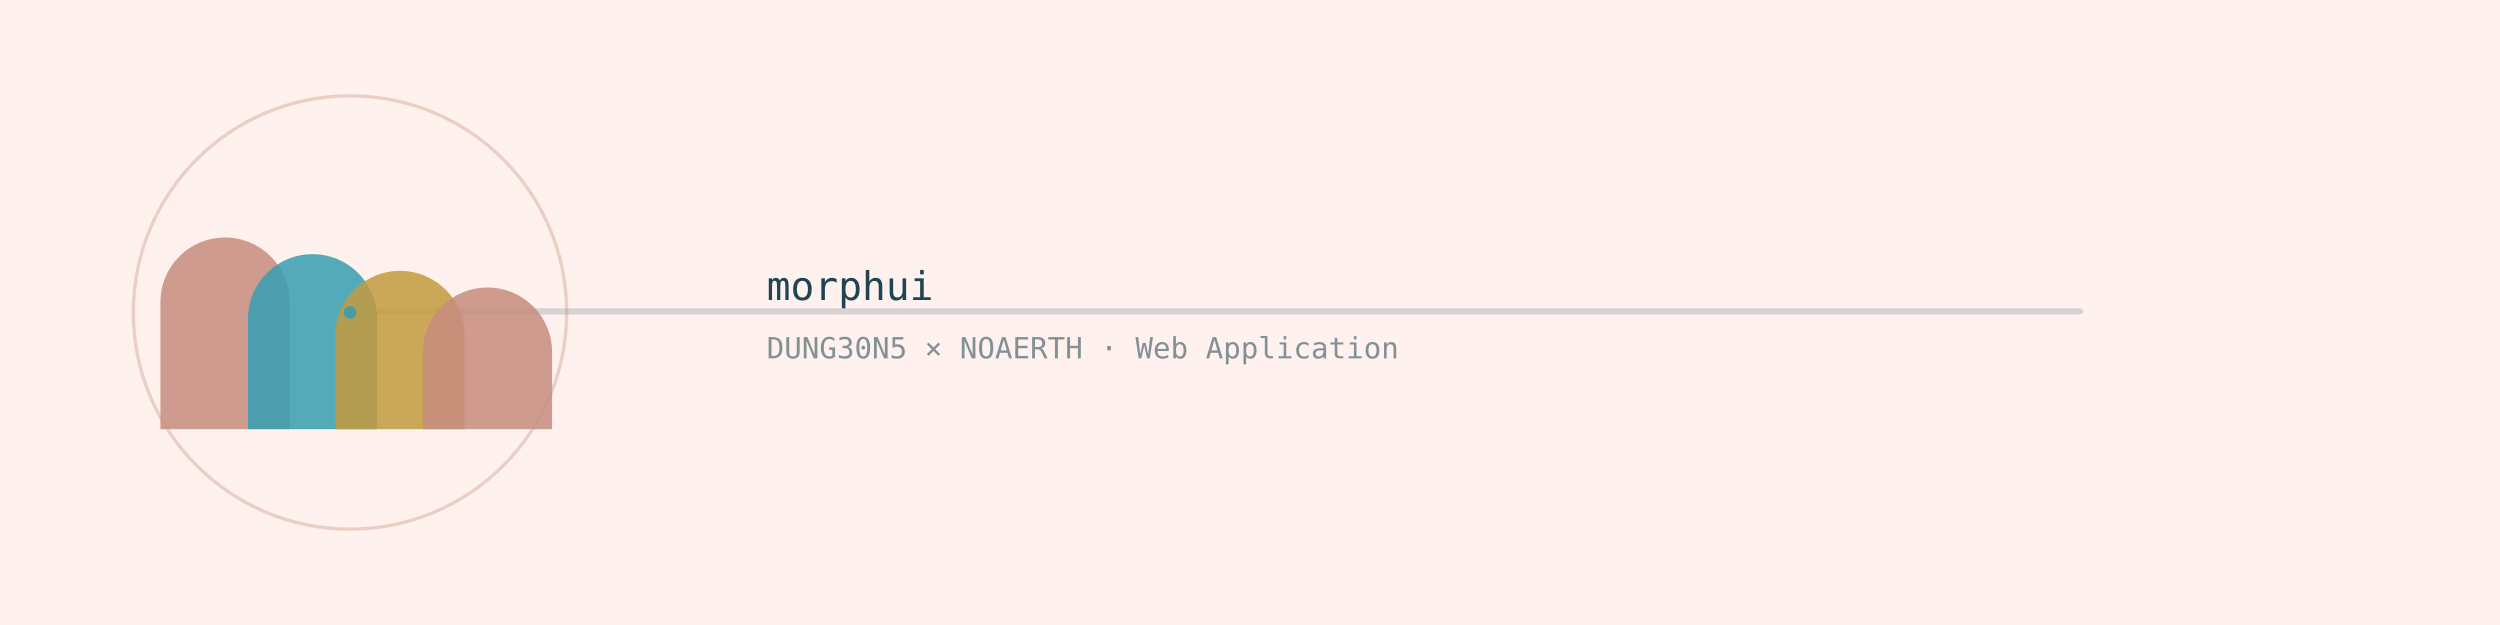
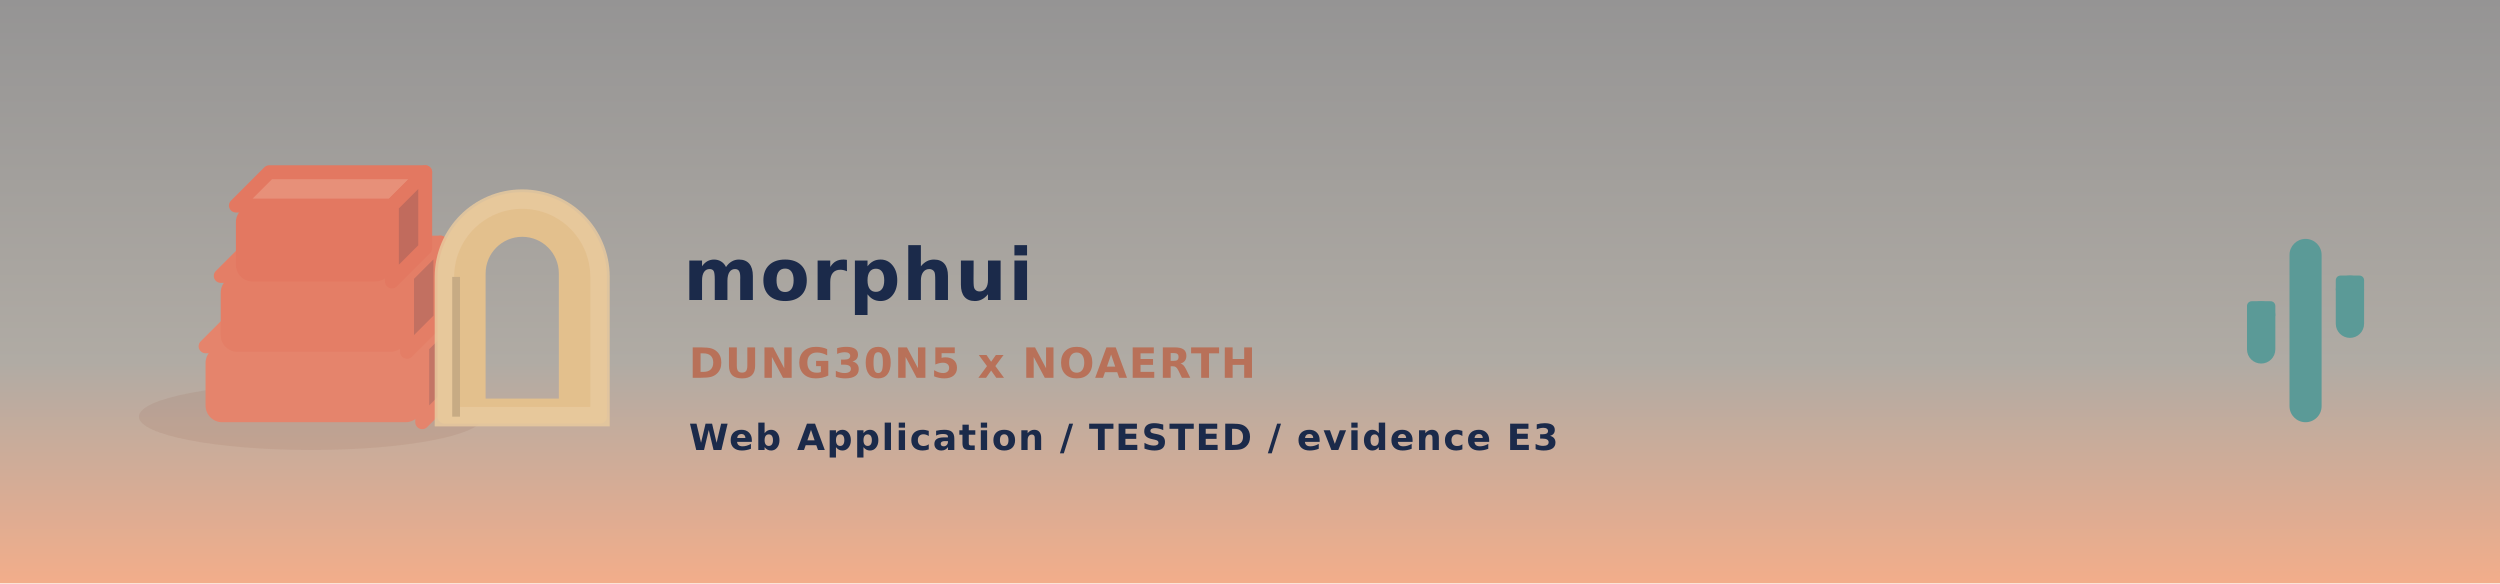
- <svg xmlns="http://www.w3.org/2000/svg" viewBox="0 0 1200 300" width="1200" height="300" role="img" aria-label="morphui identity object">
-   <rect width="1200" height="300" fill="#fff1ed" />
-   <defs>
-     <linearGradient id="gft" x1="0" y1="0" x2="1" y2="1">
-       <stop offset="0%" stop-color="#c78c7e" />
-       <stop offset="100%" stop-color="#389eb2" />
-     </linearGradient>
-   </defs>
-   <rect x="168.00" y="148.00" width="832.00" height="3.00" rx="2.00" fill="rgba(6,50,65,0.160)" opacity="1.00" />
-   <path d="M77.00,206.00 L77.00,145.00 A31.00,31.00 0 0 1 139.00,145.00 L139.00,206.00 Z" fill="rgba(199,140,126,0.850)" opacity="1.00" />
-   <path d="M119.00,206.00 L119.00,153.00 A31.00,31.00 0 0 1 181.00,153.00 L181.00,206.00 Z" fill="rgba(56,158,178,0.850)" opacity="1.00" />
-   <path d="M161.00,206.00 L161.00,161.00 A31.00,31.00 0 0 1 223.00,161.00 L223.00,206.00 Z" fill="rgba(194,155,62,0.850)" opacity="1.00" />
-   <path d="M203.00,206.00 L203.00,169.00 A31.00,31.00 0 0 1 265.00,169.00 L265.00,206.00 Z" fill="rgba(199,140,126,0.850)" opacity="1.00" />
+ <svg xmlns="http://www.w3.org/2000/svg" width="900" height="210" viewBox="0 0 900 210" role="img" aria-label="morphui - identity object">
+   <linearGradient id="skyf" x1="0" y1="0" x2="0" y2="1">
+     <stop offset="0" stop-color="#959494" />
+     <stop offset="0.62" stop-color="#b0aba4" />
+     <stop offset="1" stop-color="#f3ad8a" />
+   </linearGradient>
+   <rect width="900" height="210" fill="url(#skyf)" />
+   <rect x="0" y="352" width="900" height="-142" fill="#e9cda3" />
+   <rect x="0" y="352" width="900" height="3" fill="#ebd1a9" />
+   <ellipse cx="112" cy="150" rx="62" ry="12" fill="rgba(138,90,68,0.11)" />
  <g>
-     <circle cx="168.00" cy="150.00" r="104.00" fill="none" stroke="rgba(199,140,126,0.350)" stroke-width="1.60" opacity="1.00" />
-     <animate attributeName="opacity" values="0.25;1.0;0.25" dur="17.1s" begin="0s" repeatCount="indefinite" />
+     <path d="M74,124.67 L152,124.67 L164,112.67 L86,112.67 Z" fill="#e99a82" stroke="#e5846c" stroke-width="5" stroke-linejoin="round" />
+     <path d="M152,124.67 L164,112.67 L164,140 L152,152 Z" fill="#c37566" stroke="#e5846c" stroke-width="5" stroke-linejoin="round" />
+     <rect x="74" y="124.67" width="78" height="27.33" rx="6" fill="#e5846c" />
+     <path d="M79.46,99.33 L146.54,99.33 L158.54,87.33 L91.46,87.33 Z" fill="#e8957d" stroke="#e47e66" stroke-width="5" stroke-linejoin="round" />
+     <path d="M146.54,99.33 L158.54,87.33 L158.54,114.67 L146.54,126.67 Z" fill="#c27061" stroke="#e47e66" stroke-width="5" stroke-linejoin="round" />
+     <rect x="79.46" y="99.33" width="67.08" height="27.33" rx="6" fill="#e47e66" />
+     <path d="M84.92,74 L141.08,74 L153.08,62 L96.92,62 Z" fill="#e79079" stroke="#e37861" stroke-width="5" stroke-linejoin="round" />
+     <path d="M141.08,74 L153.08,62 L153.08,89.33 L141.08,101.33 Z" fill="#c16b5d" stroke="#e37861" stroke-width="5" stroke-linejoin="round" />
+     <rect x="84.92" y="74" width="56.16" height="27.33" rx="6" fill="#e37861" />
+     <animate attributeName="opacity" values="0.72;1;0.72" dur="6s" begin="0s" repeatCount="indefinite" />
  </g>
-   <circle cx="168" cy="150" r="3" fill="rgba(56,158,178,0.900)">
-     <animate attributeName="opacity" values="0.35;0.95;0.35" dur="17.1s" begin="0s" repeatCount="indefinite" />
-   </circle>
-   <text x="368" y="144" font-family="ui-monospace,Menlo,monospace" font-size="19" fill="rgba(6,50,65,0.900)">morphui</text>
-   <text x="368" y="172" font-family="ui-monospace,Menlo,monospace" font-size="14" fill="rgba(6,50,65,0.500)">DUNG30N5 × NOAERTH · Web Application</text>
+   <path d="M160,150 L160,99.68 A28,28 0 0 1 216,99.68 L216,150 Z M172.32,146 L172.32,98.43 A15.68,15.68 0 0 1 203.68,98.43 L203.68,146 Z" fill="#e3c08d" fill-rule="evenodd" stroke="#e3c08d" stroke-width="5" stroke-linejoin="round" />
+   <path d="M160,150 L160,99.68 A28,28 0 0 1 216,99.68 L216,150 Z" fill="none" stroke="#e8c99d" stroke-width="7" stroke-linecap="round" opacity="0.85" />
+   <rect x="162.8" y="99.68" width="2.8" height="50.32" fill="#c7ab84" />
+   <text x="246" y="108" font-family="Verdana,DejaVu Sans,sans-serif" font-size="26" font-weight="700" letter-spacing="0.6" fill="#1b2a4a" text-anchor="start">morphui</text>
+   <text x="248" y="136" font-family="Verdana,DejaVu Sans,sans-serif" font-size="15" font-weight="700" letter-spacing="0.6" fill="#b87159" text-anchor="start">DUNG30N5 x NOAERTH</text>
+   <text x="248" y="162" font-family="Verdana,DejaVu Sans,sans-serif" font-size="13" font-weight="700" letter-spacing="0.6" fill="#1b2a4a" text-anchor="start">Web Application  /  TESTED  /  evidence E3</text>
+   <rect x="824.22" y="86" width="11.56" height="66" rx="5.78" fill="#5b9a97" />
+   <rect x="808.92" y="108.44" width="10.2" height="22.44" rx="5.1" fill="#5b9a97" />
+   <rect x="808.92" y="108.44" width="10.2" height="6.6" rx="1.7" fill="#5b9a97" />
+   <rect x="840.88" y="99.2" width="10.2" height="22.44" rx="5.1" fill="#5b9a97" />
+   <rect x="840.88" y="99.2" width="10.2" height="6.6" rx="1.7" fill="#5b9a97" />
</svg>
